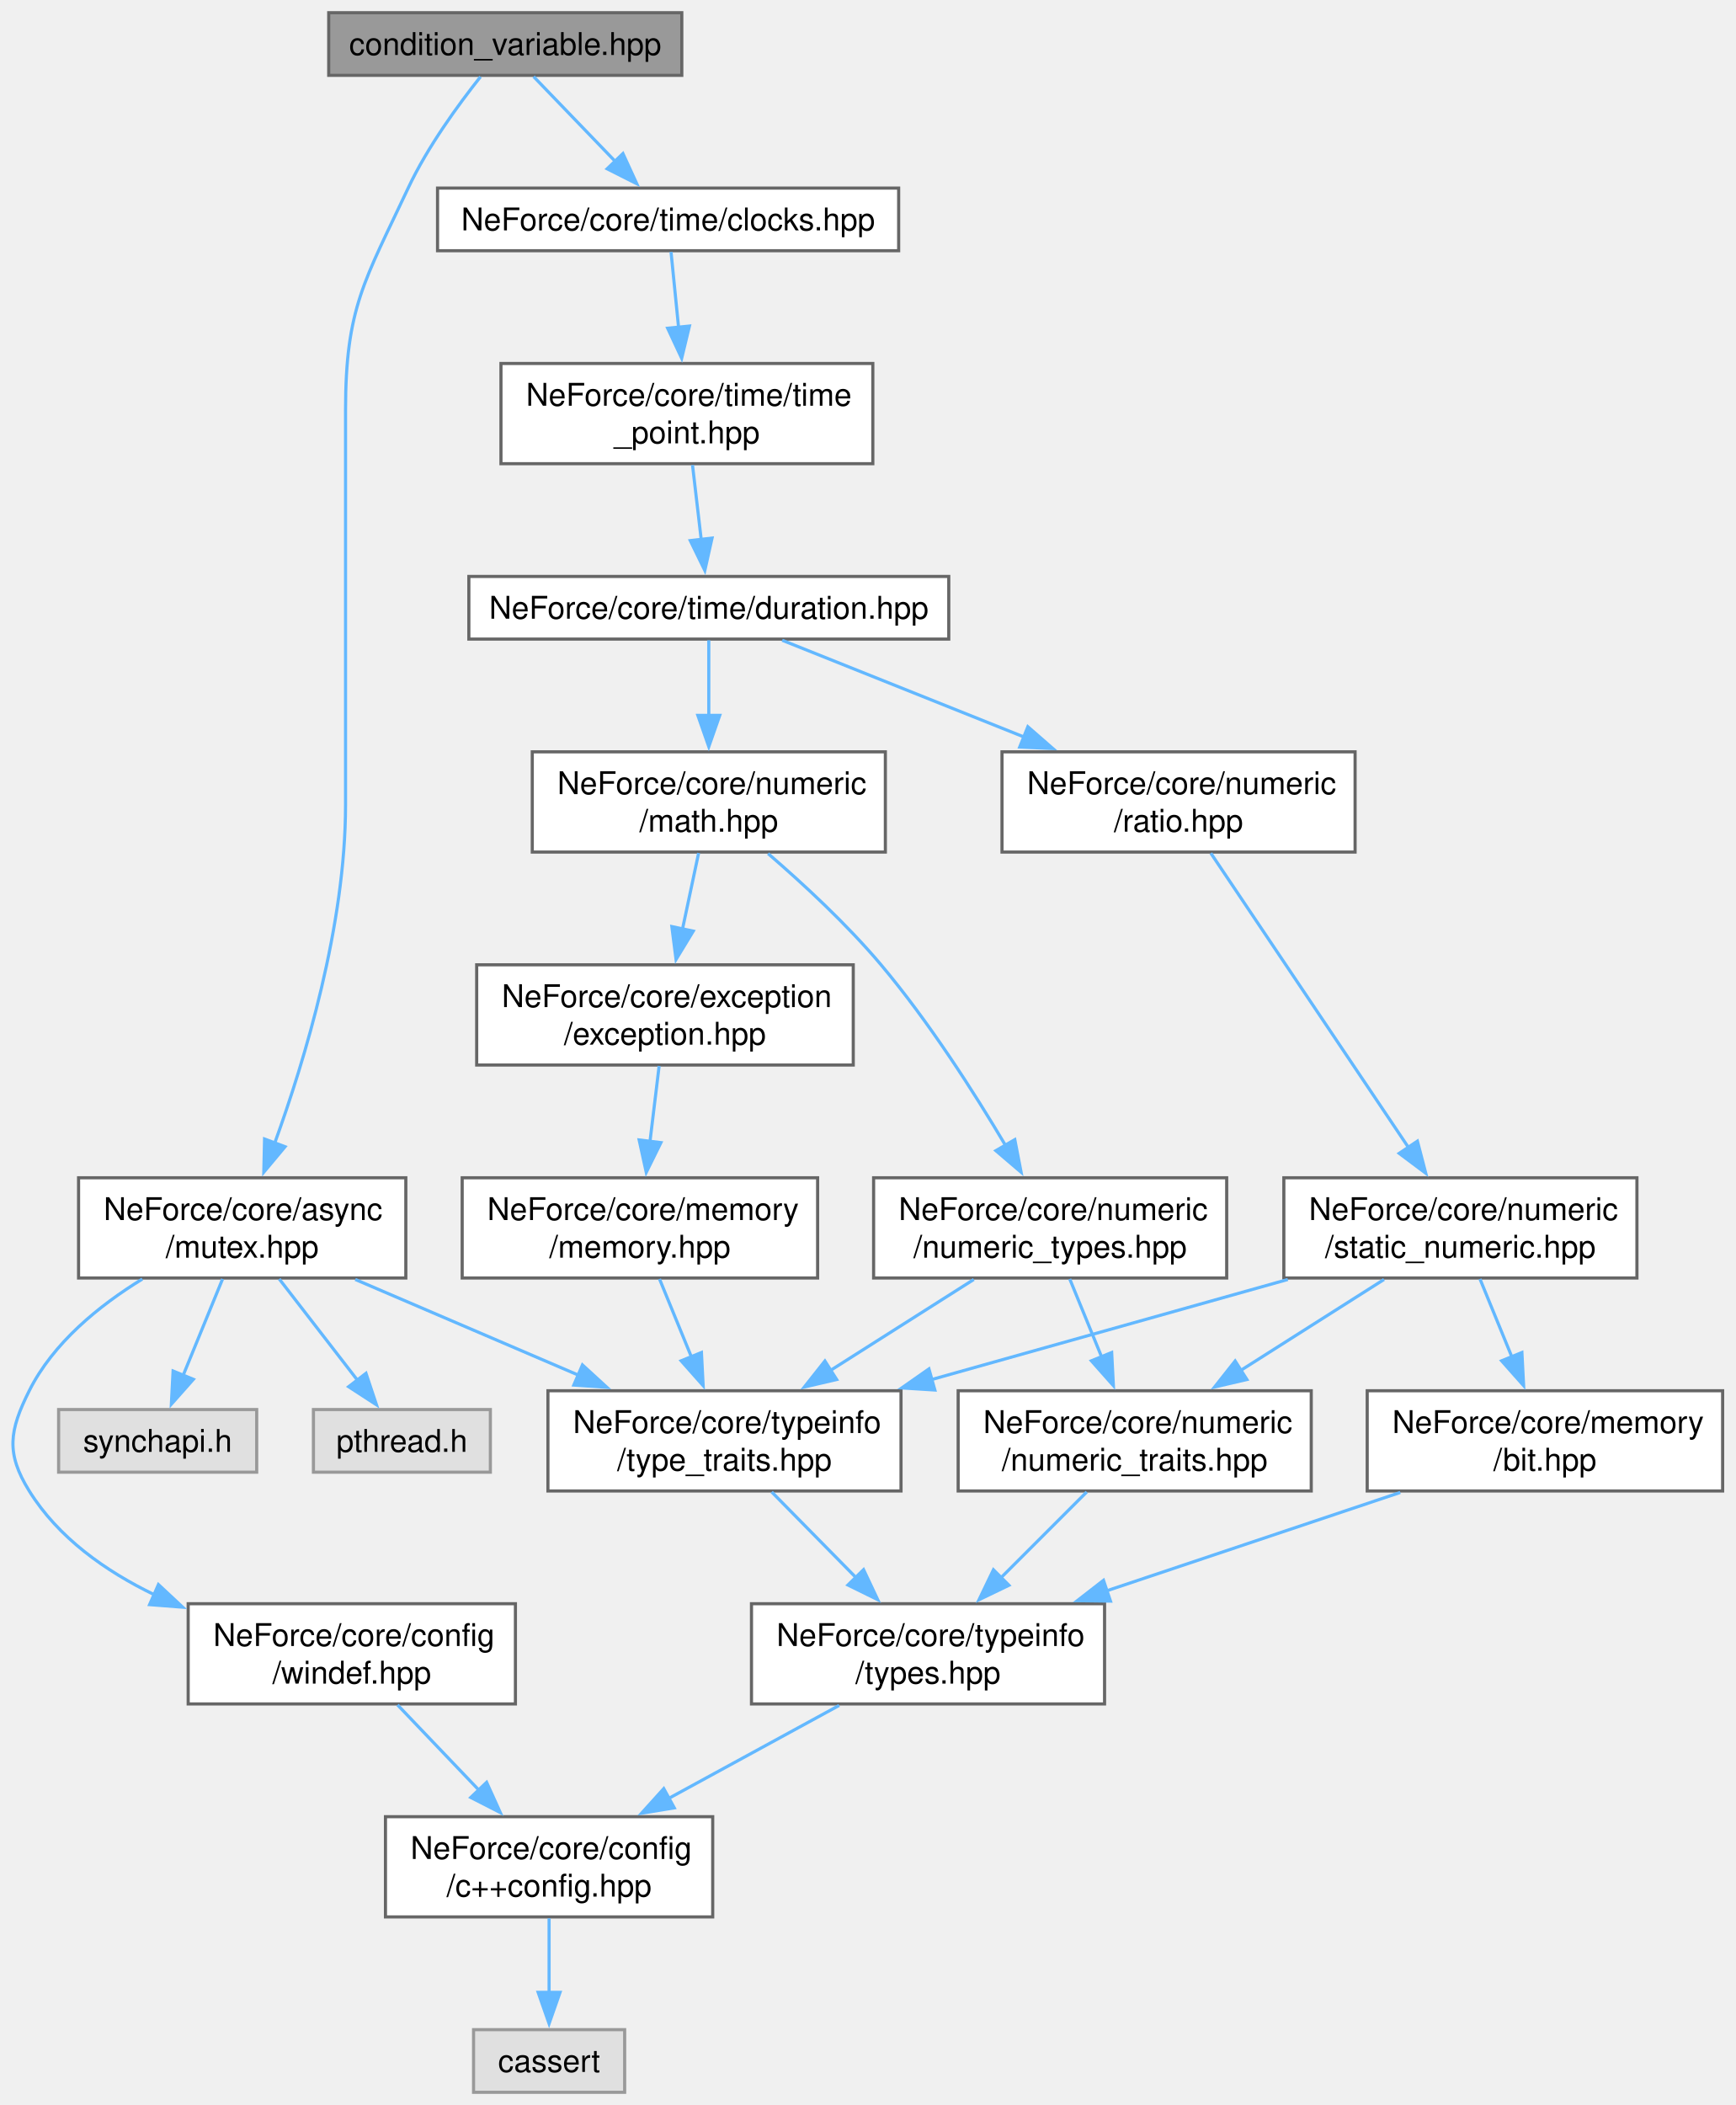
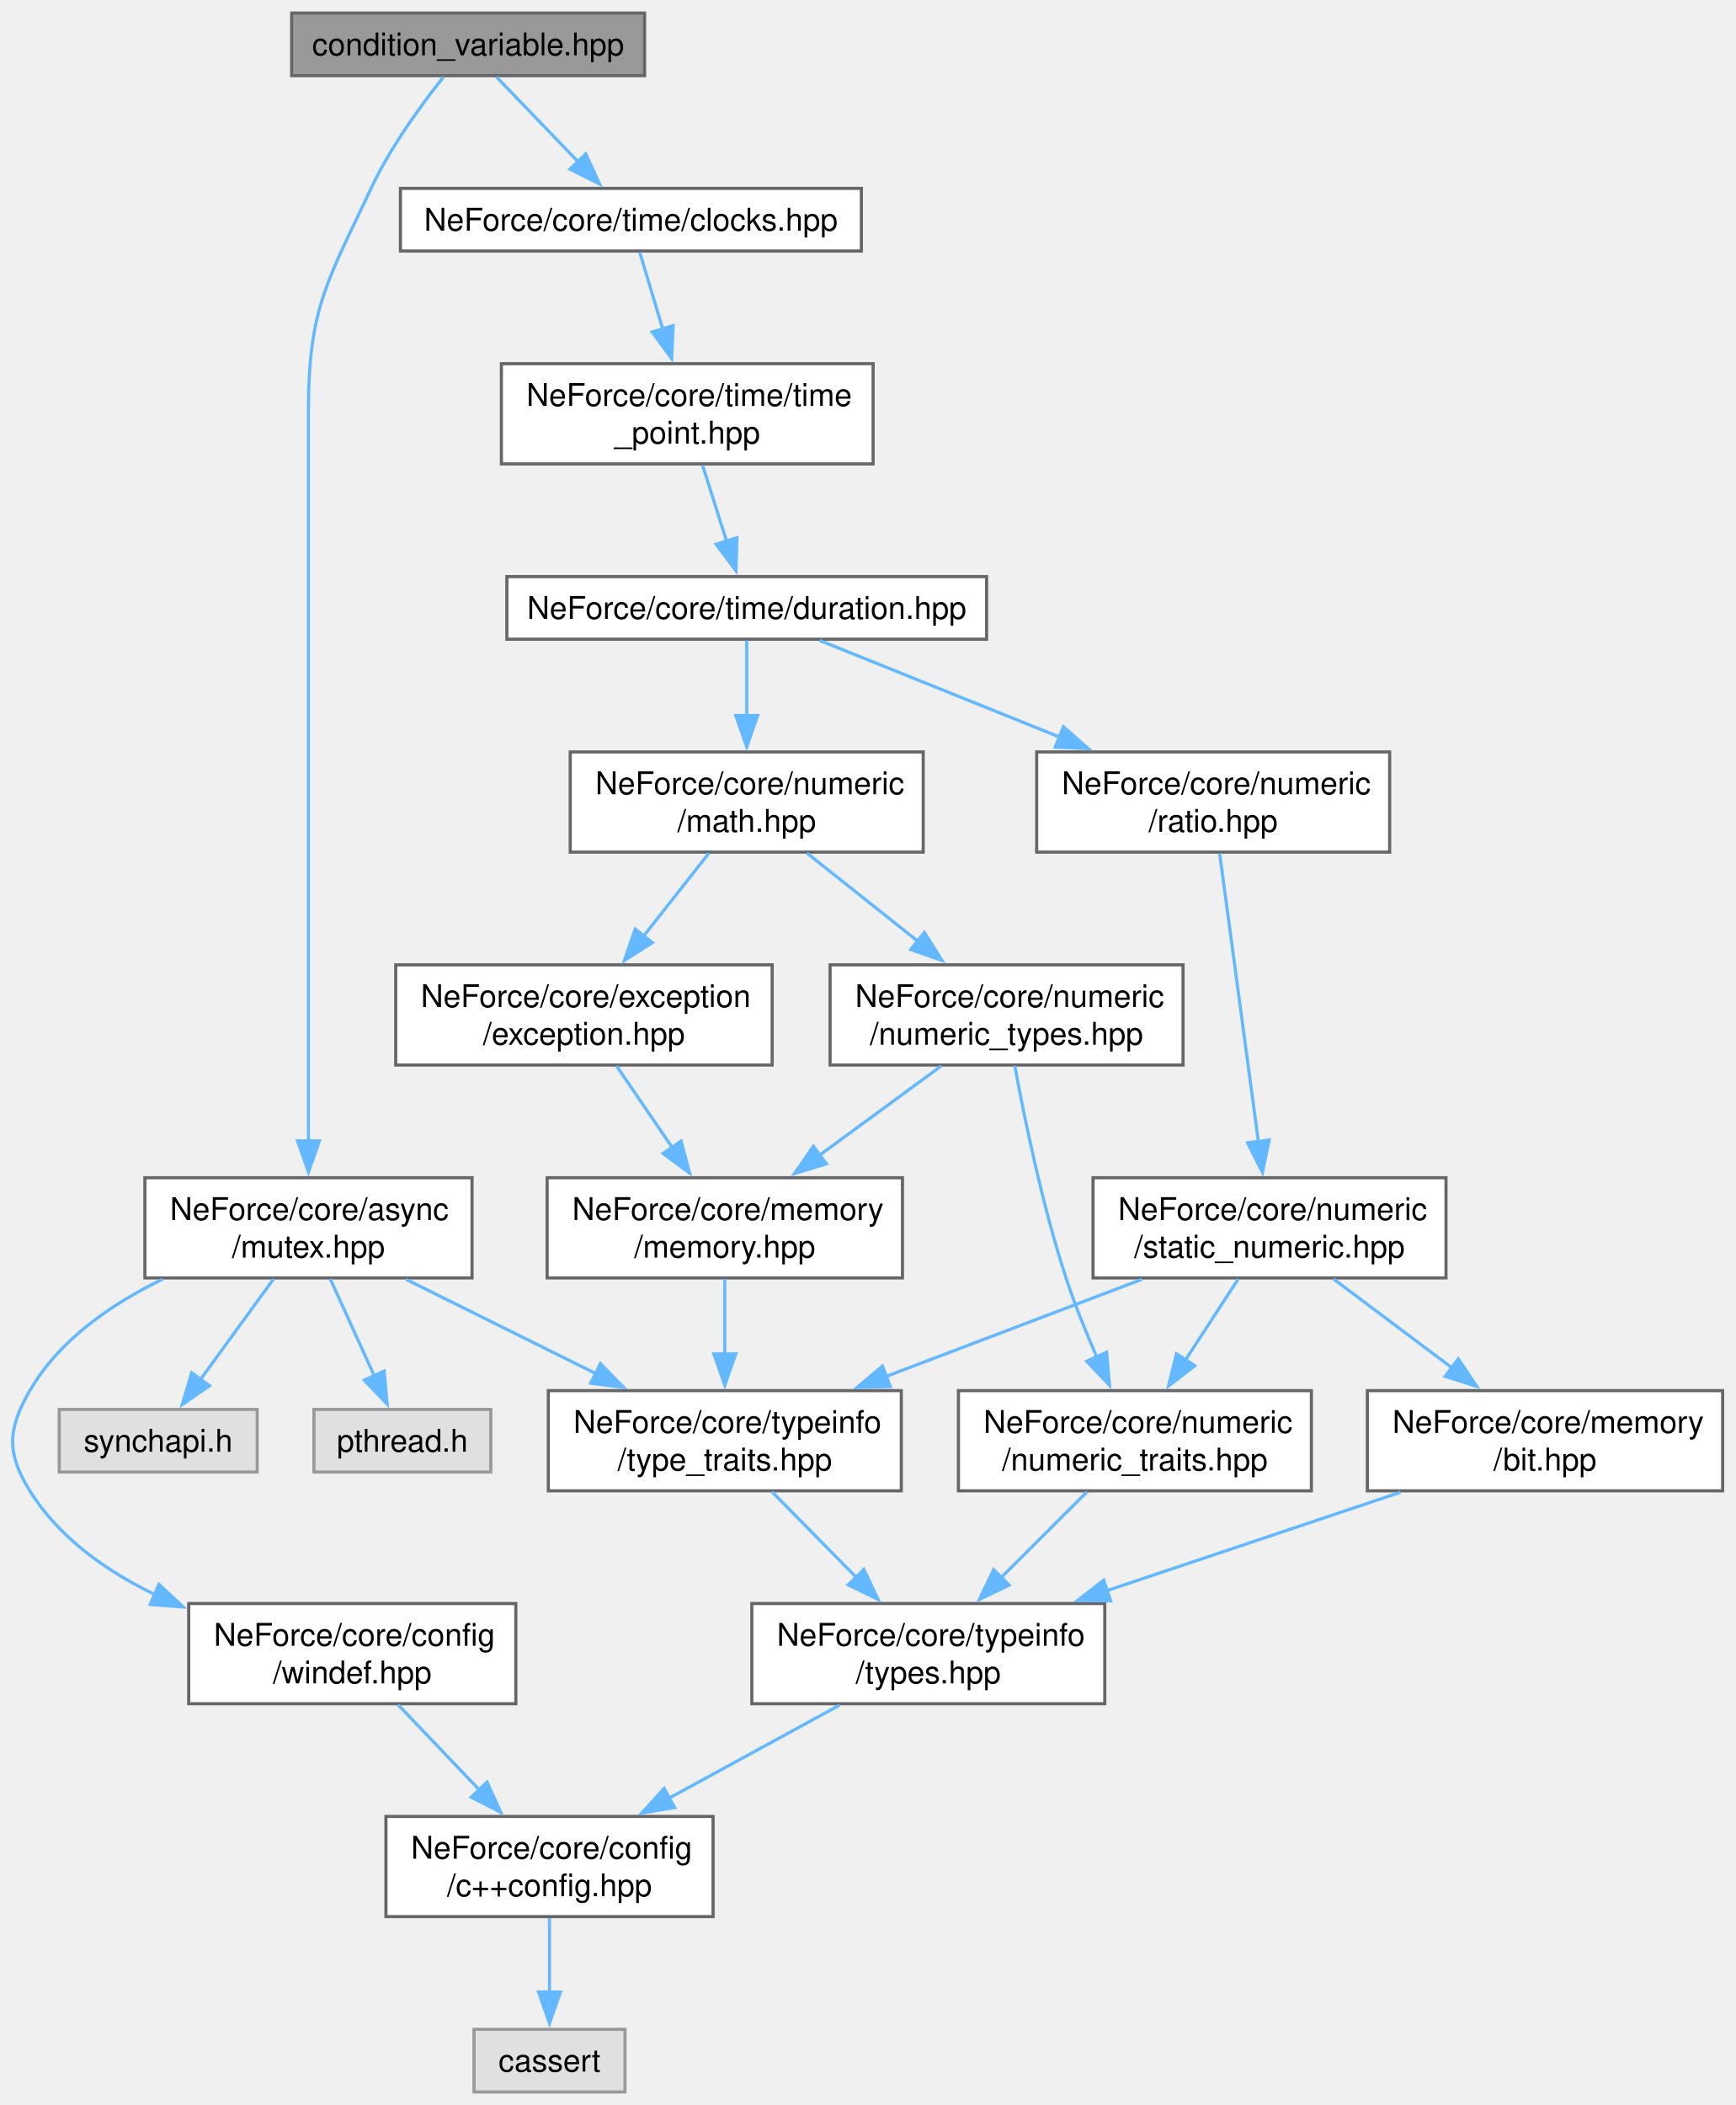
- <svg xmlns="http://www.w3.org/2000/svg" xmlns:xlink="http://www.w3.org/1999/xlink" width="554pt" height="672pt" viewBox="0.00 0.00 554.09 672.00">
+ <svg xmlns="http://www.w3.org/2000/svg" xmlns:xlink="http://www.w3.org/1999/xlink" width="554pt" height="672pt" viewBox="0.00 0.00 554.28 672.00">
  <g id="graph0" class="graph" transform="scale(1 1) rotate(0) translate(4 668)">
    <g id="Node000001" class="node">
      <g id="a_Node000001">
        <a xlink:title="条件变量行为">
-           <polygon fill="#999999" stroke="#666666" points="213.72,-664 100.97,-664 100.97,-644 213.72,-644 213.72,-664" />
-           <text text-anchor="middle" x="157.34" y="-650.5" font-family="Helvetica,sans-Serif" font-size="10.00">condition_variable.hpp</text>
+           <polygon fill="#999999" stroke="#666666" points="201.91,-664 89.16,-664 89.16,-644 201.91,-644 201.91,-664" />
+           <text text-anchor="middle" x="145.53" y="-650.5" font-family="Helvetica,sans-Serif" font-size="10.00">condition_variable.hpp</text>
        </a>
      </g>
    </g>
    <g id="Node000002" class="node">
      <g id="a_Node000002">
        <a xlink:href="mutex_8hpp.html" target="_top" xlink:title="互斥锁">
-           <polygon fill="white" stroke="#666666" points="125.59,-292 21.09,-292 21.09,-260 125.59,-260 125.59,-292" />
-           <text text-anchor="start" x="29.09" y="-278.5" font-family="Helvetica,sans-Serif" font-size="10.00">NeForce/core/async</text>
-           <text text-anchor="middle" x="73.34" y="-266.5" font-family="Helvetica,sans-Serif" font-size="10.00">/mutex.hpp</text>
+           <polygon fill="white" stroke="#666666" points="146.78,-292 42.28,-292 42.28,-260 146.78,-260 146.78,-292" />
+           <text text-anchor="start" x="50.28" y="-278.5" font-family="Helvetica,sans-Serif" font-size="10.00">NeForce/core/async</text>
+           <text text-anchor="middle" x="94.53" y="-266.5" font-family="Helvetica,sans-Serif" font-size="10.00">/mutex.hpp</text>
        </a>
      </g>
    </g>
    <g id="edge1_Node000001_Node000002" class="edge">
      <g id="a_edge1_Node000001_Node000002">
        <a xlink:title=" ">
-           <path fill="none" stroke="#63b8ff" d="M149.45,-643.56C142.51,-634.82 132.55,-621.23 126.34,-608 112.41,-578.32 106.34,-569.78 106.34,-537 106.34,-537 106.34,-537 106.34,-411 106.34,-372.6 93.4,-329.76 83.73,-303.09" />
-           <polygon fill="#63b8ff" stroke="#63b8ff" points="87.03,-301.92 80.24,-293.79 80.48,-304.38 87.03,-301.92" />
+           <path fill="none" stroke="#63b8ff" d="M137.65,-643.56C130.7,-634.82 120.74,-621.23 114.53,-608 100.6,-578.32 94.53,-569.78 94.53,-537 94.53,-537 94.53,-537 94.53,-411 94.53,-373.68 94.53,-330.51 94.53,-303.48" />
+           <polygon fill="#63b8ff" stroke="#63b8ff" points="98.03,-303.79 94.53,-293.79 91.03,-303.79 98.03,-303.79" />
        </a>
      </g>
    </g>
    <g id="Node000010" class="node">
      <g id="a_Node000010">
        <a xlink:href="clocks_8hpp.html" target="_top" xlink:title="时钟类型">
-           <polygon fill="white" stroke="#666666" points="282.97,-608 135.72,-608 135.72,-588 282.97,-588 282.97,-608" />
-           <text text-anchor="middle" x="209.34" y="-594.5" font-family="Helvetica,sans-Serif" font-size="10.00">NeForce/core/time/clocks.hpp</text>
+           <polygon fill="white" stroke="#666666" points="271.16,-608 123.91,-608 123.91,-588 271.16,-588 271.16,-608" />
+           <text text-anchor="middle" x="197.53" y="-594.5" font-family="Helvetica,sans-Serif" font-size="10.00">NeForce/core/time/clocks.hpp</text>
        </a>
      </g>
    </g>
    <g id="edge10_Node000001_Node000010" class="edge">
      <g id="a_edge10_Node000001_Node000010">
        <a xlink:title=" ">
-           <path fill="none" stroke="#63b8ff" d="M166.4,-643.59C173.56,-636.16 183.75,-625.58 192.41,-616.58" />
-           <polygon fill="#63b8ff" stroke="#63b8ff" points="194.92,-619.02 199.34,-609.39 189.88,-614.16 194.92,-619.02" />
+           <path fill="none" stroke="#63b8ff" d="M154.59,-643.59C161.75,-636.16 171.94,-625.58 180.6,-616.58" />
+           <polygon fill="#63b8ff" stroke="#63b8ff" points="183.11,-619.02 187.53,-609.39 178.07,-614.16 183.11,-619.02" />
        </a>
      </g>
    </g>
    <g id="Node000003" class="node">
      <g id="a_Node000003">
        <a xlink:href="type__traits_8hpp.html" target="_top" xlink:title="类型萃取">
-           <polygon fill="white" stroke="#666666" points="283.72,-224 170.97,-224 170.97,-192 283.72,-192 283.72,-224" />
-           <text text-anchor="start" x="178.97" y="-210.5" font-family="Helvetica,sans-Serif" font-size="10.00">NeForce/core/typeinfo</text>
-           <text text-anchor="middle" x="227.34" y="-198.5" font-family="Helvetica,sans-Serif" font-size="10.00">/type_traits.hpp</text>
+           <polygon fill="white" stroke="#666666" points="283.91,-224 171.16,-224 171.16,-192 283.91,-192 283.91,-224" />
+           <text text-anchor="start" x="179.16" y="-210.5" font-family="Helvetica,sans-Serif" font-size="10.00">NeForce/core/typeinfo</text>
+           <text text-anchor="middle" x="227.53" y="-198.5" font-family="Helvetica,sans-Serif" font-size="10.00">/type_traits.hpp</text>
        </a>
      </g>
    </g>
    <g id="edge2_Node000002_Node000003" class="edge">
      <g id="a_edge2_Node000002_Node000003">
        <a xlink:title=" ">
-           <path fill="none" stroke="#63b8ff" d="M109.45,-259.53C130.71,-250.41 157.82,-238.79 180.69,-228.99" />
-           <polygon fill="#63b8ff" stroke="#63b8ff" points="181.99,-232.24 189.8,-225.09 179.23,-225.81 181.99,-232.24" />
+           <path fill="none" stroke="#63b8ff" d="M125.72,-259.53C143.81,-250.55 166.81,-239.13 186.38,-229.42" />
+           <polygon fill="#63b8ff" stroke="#63b8ff" points="187.79,-232.63 195.19,-225.05 184.68,-226.36 187.79,-232.63" />
        </a>
      </g>
    </g>
    <g id="Node000007" class="node">
      <g id="a_Node000007">
        <a xlink:href="windef_8hpp.html" target="_top" xlink:title="WindowsAPI 平台宏">
-           <polygon fill="white" stroke="#666666" points="160.59,-156 56.09,-156 56.09,-124 160.59,-124 160.59,-156" />
-           <text text-anchor="start" x="64.09" y="-142.5" font-family="Helvetica,sans-Serif" font-size="10.00">NeForce/core/config</text>
-           <text text-anchor="middle" x="108.34" y="-130.5" font-family="Helvetica,sans-Serif" font-size="10.00">/windef.hpp</text>
+           <polygon fill="white" stroke="#666666" points="160.78,-156 56.28,-156 56.28,-124 160.78,-124 160.78,-156" />
+           <text text-anchor="start" x="64.28" y="-142.5" font-family="Helvetica,sans-Serif" font-size="10.00">NeForce/core/config</text>
+           <text text-anchor="middle" x="108.53" y="-130.5" font-family="Helvetica,sans-Serif" font-size="10.00">/windef.hpp</text>
        </a>
      </g>
    </g>
    <g id="edge6_Node000002_Node000007" class="edge">
      <g id="a_edge6_Node000002_Node000007">
        <a xlink:title=" ">
-           <path fill="none" stroke="#63b8ff" d="M41.44,-259.66C27.68,-251.22 13,-239.31 5.34,-224 -1.02,-211.28 -2.16,-204.08 5.34,-192 14.58,-177.12 29.59,-166.45 45.33,-158.85" />
-           <polygon fill="#63b8ff" stroke="#63b8ff" points="46.59,-162.12 54.34,-154.89 43.77,-155.71 46.59,-162.12" />
+           <path fill="none" stroke="#63b8ff" d="M47.95,-259.59C31.57,-251.67 14.91,-240.18 5.53,-224 -1.6,-211.69 -1.97,-204.08 5.53,-192 14.77,-177.12 29.78,-166.45 45.52,-158.85" />
+           <polygon fill="#63b8ff" stroke="#63b8ff" points="46.78,-162.12 54.53,-154.89 43.97,-155.71 46.78,-162.12" />
        </a>
      </g>
    </g>
    <g id="Node000008" class="node">
      <g id="a_Node000008">
        <a xlink:title=" ">
-           <polygon fill="#e0e0e0" stroke="#999999" points="77.97,-218 14.72,-218 14.72,-198 77.97,-198 77.97,-218" />
-           <text text-anchor="middle" x="46.34" y="-204.5" font-family="Helvetica,sans-Serif" font-size="10.00">synchapi.h</text>
+           <polygon fill="#e0e0e0" stroke="#999999" points="78.16,-218 14.91,-218 14.91,-198 78.16,-198 78.16,-218" />
+           <text text-anchor="middle" x="46.53" y="-204.5" font-family="Helvetica,sans-Serif" font-size="10.00">synchapi.h</text>
        </a>
      </g>
    </g>
    <g id="edge8_Node000002_Node000008" class="edge">
      <g id="a_edge8_Node000002_Node000008">
        <a xlink:title=" ">
-           <path fill="none" stroke="#63b8ff" d="M67.08,-259.69C63.32,-250.5 58.49,-238.7 54.44,-228.8" />
-           <polygon fill="#63b8ff" stroke="#63b8ff" points="57.75,-227.65 50.72,-219.72 51.27,-230.3 57.75,-227.65" />
+           <path fill="none" stroke="#63b8ff" d="M83.4,-259.69C76.42,-250.1 67.38,-237.67 60,-227.52" />
+           <polygon fill="#63b8ff" stroke="#63b8ff" points="62.91,-225.57 54.2,-219.54 57.25,-229.69 62.91,-225.57" />
        </a>
      </g>
    </g>
    <g id="Node000009" class="node">
      <g id="a_Node000009">
        <a xlink:title=" ">
-           <polygon fill="#e0e0e0" stroke="#999999" points="152.59,-218 96.09,-218 96.09,-198 152.59,-198 152.59,-218" />
-           <text text-anchor="middle" x="124.34" y="-204.5" font-family="Helvetica,sans-Serif" font-size="10.00">pthread.h</text>
+           <polygon fill="#e0e0e0" stroke="#999999" points="152.78,-218 96.28,-218 96.28,-198 152.78,-198 152.78,-218" />
+           <text text-anchor="middle" x="124.53" y="-204.5" font-family="Helvetica,sans-Serif" font-size="10.00">pthread.h</text>
        </a>
      </g>
    </g>
    <g id="edge9_Node000002_Node000009" class="edge">
      <g id="a_edge9_Node000002_Node000009">
        <a xlink:title=" ">
-           <path fill="none" stroke="#63b8ff" d="M85.17,-259.69C92.66,-250 102.39,-237.41 110.28,-227.2" />
-           <polygon fill="#63b8ff" stroke="#63b8ff" points="112.87,-229.57 116.22,-219.51 107.33,-225.29 112.87,-229.57" />
+           <path fill="none" stroke="#63b8ff" d="M101.49,-259.69C105.67,-250.5 111.03,-238.7 115.53,-228.8" />
+           <polygon fill="#63b8ff" stroke="#63b8ff" points="118.72,-230.25 119.67,-219.69 112.35,-227.35 118.72,-230.25" />
        </a>
      </g>
    </g>
    <g id="Node000004" class="node">
      <g id="a_Node000004">
        <a xlink:href="types_8hpp.html" target="_top" xlink:title="基本类型别名">
-           <polygon fill="white" stroke="#666666" points="348.72,-156 235.97,-156 235.97,-124 348.72,-124 348.72,-156" />
-           <text text-anchor="start" x="243.97" y="-142.5" font-family="Helvetica,sans-Serif" font-size="10.00">NeForce/core/typeinfo</text>
-           <text text-anchor="middle" x="292.34" y="-130.5" font-family="Helvetica,sans-Serif" font-size="10.00">/types.hpp</text>
+           <polygon fill="white" stroke="#666666" points="348.91,-156 236.16,-156 236.16,-124 348.91,-124 348.91,-156" />
+           <text text-anchor="start" x="244.16" y="-142.5" font-family="Helvetica,sans-Serif" font-size="10.00">NeForce/core/typeinfo</text>
+           <text text-anchor="middle" x="292.53" y="-130.5" font-family="Helvetica,sans-Serif" font-size="10.00">/types.hpp</text>
        </a>
      </g>
    </g>
    <g id="edge3_Node000003_Node000004" class="edge">
      <g id="a_edge3_Node000003_Node000004">
        <a xlink:title=" ">
-           <path fill="none" stroke="#63b8ff" d="M242.42,-191.69C250.46,-183.53 260.52,-173.31 269.49,-164.2" />
-           <polygon fill="#63b8ff" stroke="#63b8ff" points="271.76,-166.88 276.28,-157.3 266.77,-161.97 271.76,-166.88" />
+           <path fill="none" stroke="#63b8ff" d="M242.61,-191.69C250.65,-183.53 260.71,-173.31 269.69,-164.2" />
+           <polygon fill="#63b8ff" stroke="#63b8ff" points="271.95,-166.88 276.48,-157.3 266.97,-161.97 271.95,-166.88" />
        </a>
      </g>
    </g>
    <g id="Node000005" class="node">
      <g id="a_Node000005">
        <a xlink:href="c_09_09config_8hpp.html" target="_top" xlink:title="核心配置头文件">
-           <polygon fill="white" stroke="#666666" points="223.59,-88 119.09,-88 119.09,-56 223.59,-56 223.59,-88" />
-           <text text-anchor="start" x="127.09" y="-74.5" font-family="Helvetica,sans-Serif" font-size="10.00">NeForce/core/config</text>
-           <text text-anchor="middle" x="171.34" y="-62.5" font-family="Helvetica,sans-Serif" font-size="10.00">/c++config.hpp</text>
+           <polygon fill="white" stroke="#666666" points="223.78,-88 119.28,-88 119.28,-56 223.78,-56 223.78,-88" />
+           <text text-anchor="start" x="127.28" y="-74.5" font-family="Helvetica,sans-Serif" font-size="10.00">NeForce/core/config</text>
+           <text text-anchor="middle" x="171.53" y="-62.5" font-family="Helvetica,sans-Serif" font-size="10.00">/c++config.hpp</text>
        </a>
      </g>
    </g>
    <g id="edge4_Node000004_Node000005" class="edge">
      <g id="a_edge4_Node000004_Node000005">
        <a xlink:title=" ">
-           <path fill="none" stroke="#63b8ff" d="M263.97,-123.53C247.74,-114.67 227.16,-103.45 209.52,-93.83" />
-           <polygon fill="#63b8ff" stroke="#63b8ff" points="211.32,-90.82 200.86,-89.1 207.96,-96.96 211.32,-90.82" />
+           <path fill="none" stroke="#63b8ff" d="M264.16,-123.53C247.93,-114.67 227.35,-103.45 209.71,-93.83" />
+           <polygon fill="#63b8ff" stroke="#63b8ff" points="211.51,-90.82 201.05,-89.1 208.16,-96.96 211.51,-90.82" />
        </a>
      </g>
    </g>
    <g id="Node000006" class="node">
      <g id="a_Node000006">
        <a xlink:title=" ">
-           <polygon fill="#e0e0e0" stroke="#999999" points="195.47,-20 147.22,-20 147.22,0 195.47,0 195.47,-20" />
-           <text text-anchor="middle" x="171.34" y="-6.5" font-family="Helvetica,sans-Serif" font-size="10.00">cassert</text>
+           <polygon fill="#e0e0e0" stroke="#999999" points="195.66,-20 147.41,-20 147.41,0 195.66,0 195.66,-20" />
+           <text text-anchor="middle" x="171.53" y="-6.5" font-family="Helvetica,sans-Serif" font-size="10.00">cassert</text>
        </a>
      </g>
    </g>
    <g id="edge5_Node000005_Node000006" class="edge">
      <g id="a_edge5_Node000005_Node000006">
        <a xlink:title=" ">
-           <path fill="none" stroke="#63b8ff" d="M171.34,-55.55C171.34,-48.34 171.34,-39.66 171.34,-31.88" />
-           <polygon fill="#63b8ff" stroke="#63b8ff" points="174.84,-31.92 171.34,-21.92 167.84,-31.92 174.84,-31.92" />
+           <path fill="none" stroke="#63b8ff" d="M171.53,-55.55C171.53,-48.34 171.53,-39.66 171.53,-31.88" />
+           <polygon fill="#63b8ff" stroke="#63b8ff" points="175.03,-31.92 171.53,-21.92 168.03,-31.92 175.03,-31.92" />
        </a>
      </g>
    </g>
    <g id="edge7_Node000007_Node000005" class="edge">
      <g id="a_edge7_Node000007_Node000005">
        <a xlink:title=" ">
-           <path fill="none" stroke="#63b8ff" d="M122.95,-123.69C130.67,-115.61 140.3,-105.52 148.93,-96.48" />
-           <polygon fill="#63b8ff" stroke="#63b8ff" points="151.39,-98.97 155.76,-89.32 146.33,-94.14 151.39,-98.97" />
+           <path fill="none" stroke="#63b8ff" d="M123.14,-123.69C130.86,-115.61 140.49,-105.52 149.12,-96.48" />
+           <polygon fill="#63b8ff" stroke="#63b8ff" points="151.58,-98.97 155.96,-89.32 146.52,-94.14 151.58,-98.97" />
        </a>
      </g>
    </g>
    <g id="Node000011" class="node">
      <g id="a_Node000011">
        <a xlink:href="time__point_8hpp.html" target="_top" xlink:title="时间点类型">
-           <polygon fill="white" stroke="#666666" points="274.72,-552 155.97,-552 155.97,-520 274.72,-520 274.72,-552" />
-           <text text-anchor="start" x="163.97" y="-538.5" font-family="Helvetica,sans-Serif" font-size="10.00">NeForce/core/time/time</text>
-           <text text-anchor="middle" x="215.34" y="-526.5" font-family="Helvetica,sans-Serif" font-size="10.00">_point.hpp</text>
+           <polygon fill="white" stroke="#666666" points="274.91,-552 156.16,-552 156.16,-520 274.91,-520 274.91,-552" />
+           <text text-anchor="start" x="164.16" y="-538.5" font-family="Helvetica,sans-Serif" font-size="10.00">NeForce/core/time/time</text>
+           <text text-anchor="middle" x="215.53" y="-526.5" font-family="Helvetica,sans-Serif" font-size="10.00">_point.hpp</text>
        </a>
      </g>
    </g>
    <g id="edge11_Node000010_Node000011" class="edge">
      <g id="a_edge11_Node000010_Node000011">
        <a xlink:title=" ">
-           <path fill="none" stroke="#63b8ff" d="M210.28,-587.62C210.93,-581.1 211.84,-572.05 212.7,-563.4" />
-           <polygon fill="#63b8ff" stroke="#63b8ff" points="216.16,-563.95 213.68,-553.65 209.2,-563.25 216.16,-563.95" />
+           <path fill="none" stroke="#63b8ff" d="M200.35,-587.62C202.33,-581.02 205.08,-571.84 207.7,-563.11" />
+           <polygon fill="#63b8ff" stroke="#63b8ff" points="211.03,-564.17 210.56,-553.59 204.33,-562.16 211.03,-564.17" />
        </a>
      </g>
    </g>
    <g id="Node000012" class="node">
      <g id="a_Node000012">
        <a xlink:href="duration_8hpp.html" target="_top" xlink:title="持续时间类型">
-           <polygon fill="white" stroke="#666666" points="298.97,-484 145.72,-484 145.72,-464 298.97,-464 298.97,-484" />
-           <text text-anchor="middle" x="222.34" y="-470.5" font-family="Helvetica,sans-Serif" font-size="10.00">NeForce/core/time/duration.hpp</text>
+           <polygon fill="white" stroke="#666666" points="311.16,-484 157.91,-484 157.91,-464 311.16,-464 311.16,-484" />
+           <text text-anchor="middle" x="234.53" y="-470.5" font-family="Helvetica,sans-Serif" font-size="10.00">NeForce/core/time/duration.hpp</text>
        </a>
      </g>
    </g>
    <g id="edge12_Node000011_Node000012" class="edge">
      <g id="a_edge12_Node000011_Node000012">
        <a xlink:title=" ">
-           <path fill="none" stroke="#63b8ff" d="M217.14,-519.55C217.99,-512.26 219.02,-503.45 219.94,-495.6" />
-           <polygon fill="#63b8ff" stroke="#63b8ff" points="223.38,-496.25 221.07,-485.91 216.43,-495.44 223.38,-496.25" />
+           <path fill="none" stroke="#63b8ff" d="M220.43,-519.55C222.76,-512.17 225.59,-503.24 228.1,-495.32" />
+           <polygon fill="#63b8ff" stroke="#63b8ff" points="231.41,-496.44 231.1,-485.85 224.74,-494.33 231.41,-496.44" />
        </a>
      </g>
    </g>
    <g id="Node000013" class="node">
      <g id="a_Node000013">
        <a xlink:href="math_8hpp.html" target="_top" xlink:title="数学函数库">
-           <polygon fill="white" stroke="#666666" points="278.72,-428 165.97,-428 165.97,-396 278.72,-396 278.72,-428" />
-           <text text-anchor="start" x="173.97" y="-414.5" font-family="Helvetica,sans-Serif" font-size="10.00">NeForce/core/numeric</text>
-           <text text-anchor="middle" x="222.34" y="-402.5" font-family="Helvetica,sans-Serif" font-size="10.00">/math.hpp</text>
+           <polygon fill="white" stroke="#666666" points="290.91,-428 178.16,-428 178.16,-396 290.91,-396 290.91,-428" />
+           <text text-anchor="start" x="186.16" y="-414.5" font-family="Helvetica,sans-Serif" font-size="10.00">NeForce/core/numeric</text>
+           <text text-anchor="middle" x="234.53" y="-402.5" font-family="Helvetica,sans-Serif" font-size="10.00">/math.hpp</text>
        </a>
      </g>
    </g>
    <g id="edge13_Node000012_Node000013" class="edge">
      <g id="a_edge13_Node000012_Node000013">
        <a xlink:title=" ">
-           <path fill="none" stroke="#63b8ff" d="M222.34,-463.62C222.34,-457.1 222.34,-448.05 222.34,-439.4" />
-           <polygon fill="#63b8ff" stroke="#63b8ff" points="225.84,-439.65 222.34,-429.65 218.84,-439.65 225.84,-439.65" />
+           <path fill="none" stroke="#63b8ff" d="M234.53,-463.62C234.53,-457.1 234.53,-448.05 234.53,-439.4" />
+           <polygon fill="#63b8ff" stroke="#63b8ff" points="238.03,-439.65 234.53,-429.65 231.03,-439.65 238.03,-439.65" />
        </a>
      </g>
    </g>
    <g id="Node000018" class="node">
      <g id="a_Node000018">
        <a xlink:href="ratio_8hpp.html" target="_top" xlink:title="比率计算">
-           <polygon fill="white" stroke="#666666" points="428.72,-428 315.97,-428 315.97,-396 428.72,-396 428.72,-428" />
-           <text text-anchor="start" x="323.97" y="-414.5" font-family="Helvetica,sans-Serif" font-size="10.00">NeForce/core/numeric</text>
-           <text text-anchor="middle" x="372.34" y="-402.5" font-family="Helvetica,sans-Serif" font-size="10.00">/ratio.hpp</text>
+           <polygon fill="white" stroke="#666666" points="439.91,-428 327.16,-428 327.16,-396 439.91,-396 439.91,-428" />
+           <text text-anchor="start" x="335.16" y="-414.5" font-family="Helvetica,sans-Serif" font-size="10.00">NeForce/core/numeric</text>
+           <text text-anchor="middle" x="383.53" y="-402.5" font-family="Helvetica,sans-Serif" font-size="10.00">/ratio.hpp</text>
        </a>
      </g>
    </g>
    <g id="edge21_Node000012_Node000018" class="edge">
      <g id="a_edge21_Node000012_Node000018">
        <a xlink:title=" ">
-           <path fill="none" stroke="#63b8ff" d="M245.78,-463.62C266.42,-455.37 297.15,-443.07 323.17,-432.67" />
-           <polygon fill="#63b8ff" stroke="#63b8ff" points="324.22,-436.02 332.21,-429.05 321.62,-429.52 324.22,-436.02" />
+           <path fill="none" stroke="#63b8ff" d="M257.81,-463.62C278.32,-455.37 308.85,-443.07 334.69,-432.67" />
+           <polygon fill="#63b8ff" stroke="#63b8ff" points="335.69,-436.04 343.66,-429.06 333.08,-429.54 335.69,-436.04" />
        </a>
      </g>
    </g>
    <g id="Node000014" class="node">
      <g id="a_Node000014">
        <a xlink:href="exception_8hpp.html" target="_top" xlink:title="异常处理框架">
-           <polygon fill="white" stroke="#666666" points="268.47,-360 148.22,-360 148.22,-328 268.47,-328 268.47,-360" />
-           <text text-anchor="start" x="156.22" y="-346.5" font-family="Helvetica,sans-Serif" font-size="10.00">NeForce/core/exception</text>
-           <text text-anchor="middle" x="208.34" y="-334.5" font-family="Helvetica,sans-Serif" font-size="10.00">/exception.hpp</text>
+           <polygon fill="white" stroke="#666666" points="242.66,-360 122.41,-360 122.41,-328 242.66,-328 242.66,-360" />
+           <text text-anchor="start" x="130.41" y="-346.5" font-family="Helvetica,sans-Serif" font-size="10.00">NeForce/core/exception</text>
+           <text text-anchor="middle" x="182.53" y="-334.5" font-family="Helvetica,sans-Serif" font-size="10.00">/exception.hpp</text>
        </a>
      </g>
    </g>
    <g id="edge14_Node000013_Node000014" class="edge">
      <g id="a_edge14_Node000013_Node000014">
        <a xlink:title=" ">
-           <path fill="none" stroke="#63b8ff" d="M219.09,-395.69C217.56,-388.45 215.68,-379.58 213.92,-371.3" />
-           <polygon fill="#63b8ff" stroke="#63b8ff" points="217.38,-370.76 211.88,-361.71 210.54,-372.21 217.38,-370.76" />
+           <path fill="none" stroke="#63b8ff" d="M222.47,-395.69C216.24,-387.78 208.48,-377.94 201.47,-369.04" />
+           <polygon fill="#63b8ff" stroke="#63b8ff" points="204.4,-367.1 195.46,-361.41 198.9,-371.43 204.4,-367.1" />
        </a>
      </g>
    </g>
    <g id="Node000016" class="node">
      <g id="a_Node000016">
        <a xlink:href="numeric__types_8hpp.html" target="_top" xlink:title="数值类型特性检查">
-           <polygon fill="white" stroke="#666666" points="387.72,-292 274.97,-292 274.97,-260 387.72,-260 387.72,-292" />
-           <text text-anchor="start" x="282.97" y="-278.5" font-family="Helvetica,sans-Serif" font-size="10.00">NeForce/core/numeric</text>
-           <text text-anchor="middle" x="331.34" y="-266.5" font-family="Helvetica,sans-Serif" font-size="10.00">/numeric_types.hpp</text>
+           <polygon fill="white" stroke="#666666" points="373.91,-360 261.16,-360 261.16,-328 373.91,-328 373.91,-360" />
+           <text text-anchor="start" x="269.16" y="-346.5" font-family="Helvetica,sans-Serif" font-size="10.00">NeForce/core/numeric</text>
+           <text text-anchor="middle" x="317.53" y="-334.5" font-family="Helvetica,sans-Serif" font-size="10.00">/numeric_types.hpp</text>
        </a>
      </g>
    </g>
    <g id="edge17_Node000013_Node000016" class="edge">
      <g id="a_edge17_Node000013_Node000016">
        <a xlink:title=" ">
-           <path fill="none" stroke="#63b8ff" d="M241.27,-395.51C252.42,-385.9 266.44,-372.95 277.34,-360 292.56,-341.92 307.01,-319.33 317.12,-302.28" />
-           <polygon fill="#63b8ff" stroke="#63b8ff" points="320.06,-304.18 322.07,-293.78 314.01,-300.66 320.06,-304.18" />
+           <path fill="none" stroke="#63b8ff" d="M253.78,-395.69C264.29,-387.34 277.49,-376.84 289.16,-367.56" />
+           <polygon fill="#63b8ff" stroke="#63b8ff" points="291.27,-370.36 296.91,-361.4 286.91,-364.88 291.27,-370.36" />
        </a>
      </g>
    </g>
    <g id="Node000015" class="node">
      <g id="a_Node000015">
        <a xlink:href="memory_8hpp.html" target="_top" xlink:title="内存操作函数">
-           <polygon fill="white" stroke="#666666" points="257.09,-292 143.59,-292 143.59,-260 257.09,-260 257.09,-292" />
-           <text text-anchor="start" x="151.59" y="-278.5" font-family="Helvetica,sans-Serif" font-size="10.00">NeForce/core/memory</text>
-           <text text-anchor="middle" x="200.34" y="-266.5" font-family="Helvetica,sans-Serif" font-size="10.00">/memory.hpp</text>
+           <polygon fill="white" stroke="#666666" points="284.28,-292 170.78,-292 170.78,-260 284.28,-260 284.28,-292" />
+           <text text-anchor="start" x="178.78" y="-278.5" font-family="Helvetica,sans-Serif" font-size="10.00">NeForce/core/memory</text>
+           <text text-anchor="middle" x="227.53" y="-266.5" font-family="Helvetica,sans-Serif" font-size="10.00">/memory.hpp</text>
        </a>
      </g>
    </g>
    <g id="edge15_Node000014_Node000015" class="edge">
      <g id="a_edge15_Node000014_Node000015">
        <a xlink:title=" ">
-           <path fill="none" stroke="#63b8ff" d="M206.48,-327.69C205.62,-320.53 204.56,-311.79 203.56,-303.59" />
-           <polygon fill="#63b8ff" stroke="#63b8ff" points="207.05,-303.23 202.37,-293.73 200.1,-304.08 207.05,-303.23" />
+           <path fill="none" stroke="#63b8ff" d="M192.97,-327.69C198.25,-319.95 204.79,-310.35 210.76,-301.6" />
+           <polygon fill="#63b8ff" stroke="#63b8ff" points="213.56,-303.71 216.3,-293.48 207.77,-299.77 213.56,-303.71" />
        </a>
      </g>
    </g>
    <g id="edge16_Node000015_Node000003" class="edge">
      <g id="a_edge16_Node000015_Node000003">
        <a xlink:title=" ">
-           <path fill="none" stroke="#63b8ff" d="M206.6,-259.69C209.64,-252.28 213.36,-243.17 216.81,-234.74" />
-           <polygon fill="#63b8ff" stroke="#63b8ff" points="219.99,-236.21 220.54,-225.63 213.51,-233.56 219.99,-236.21" />
-         </a>
-       </g>
-     </g>
-     <g id="edge20_Node000016_Node000003" class="edge">
-       <g id="a_edge20_Node000016_Node000003">
-         <a xlink:title=" ">
-           <path fill="none" stroke="#63b8ff" d="M306.96,-259.53C293.27,-250.84 275.98,-239.86 261.01,-230.37" />
-           <polygon fill="#63b8ff" stroke="#63b8ff" points="263.17,-227.59 252.85,-225.19 259.42,-233.5 263.17,-227.59" />
+           <path fill="none" stroke="#63b8ff" d="M227.53,-259.69C227.53,-252.53 227.53,-243.79 227.53,-235.59" />
+           <polygon fill="#63b8ff" stroke="#63b8ff" points="231.03,-235.74 227.53,-225.74 224.03,-235.74 231.03,-235.74" />
+         </a>
+       </g>
+     </g>
+     <g id="edge18_Node000016_Node000015" class="edge">
+       <g id="a_edge18_Node000016_Node000015">
+         <a xlink:title=" ">
+           <path fill="none" stroke="#63b8ff" d="M296.66,-327.69C285.04,-319.17 270.38,-308.42 257.55,-299.01" />
+           <polygon fill="#63b8ff" stroke="#63b8ff" points="259.96,-296.44 249.83,-293.35 255.82,-302.08 259.96,-296.44" />
        </a>
      </g>
    </g>
    <g id="Node000017" class="node">
      <g id="a_Node000017">
        <a xlink:href="numeric__traits_8hpp.html" target="_top" xlink:title="数值特征">
-           <polygon fill="white" stroke="#666666" points="414.72,-224 301.97,-224 301.97,-192 414.72,-192 414.72,-224" />
-           <text text-anchor="start" x="309.97" y="-210.5" font-family="Helvetica,sans-Serif" font-size="10.00">NeForce/core/numeric</text>
-           <text text-anchor="middle" x="358.34" y="-198.5" font-family="Helvetica,sans-Serif" font-size="10.00">/numeric_traits.hpp</text>
-         </a>
-       </g>
-     </g>
-     <g id="edge18_Node000016_Node000017" class="edge">
-       <g id="a_edge18_Node000016_Node000017">
-         <a xlink:title=" ">
-           <path fill="none" stroke="#63b8ff" d="M337.6,-259.69C340.64,-252.28 344.36,-243.17 347.81,-234.74" />
-           <polygon fill="#63b8ff" stroke="#63b8ff" points="350.99,-236.21 351.54,-225.63 344.51,-233.56 350.99,-236.21" />
-         </a>
-       </g>
-     </g>
-     <g id="edge19_Node000017_Node000004" class="edge">
-       <g id="a_edge19_Node000017_Node000004">
-         <a xlink:title=" ">
-           <path fill="none" stroke="#63b8ff" d="M343.03,-191.69C334.87,-183.53 324.66,-173.31 315.54,-164.2" />
-           <polygon fill="#63b8ff" stroke="#63b8ff" points="318.18,-161.89 308.64,-157.29 313.23,-166.84 318.18,-161.89" />
+           <polygon fill="white" stroke="#666666" points="414.91,-224 302.16,-224 302.16,-192 414.91,-192 414.91,-224" />
+           <text text-anchor="start" x="310.16" y="-210.5" font-family="Helvetica,sans-Serif" font-size="10.00">NeForce/core/numeric</text>
+           <text text-anchor="middle" x="358.53" y="-198.5" font-family="Helvetica,sans-Serif" font-size="10.00">/numeric_traits.hpp</text>
+         </a>
+       </g>
+     </g>
+     <g id="edge19_Node000016_Node000017" class="edge">
+       <g id="a_edge19_Node000016_Node000017">
+         <a xlink:title=" ">
+           <path fill="none" stroke="#63b8ff" d="M320.15,-327.78C323.25,-310.96 328.95,-283.18 336.53,-260 339.26,-251.65 342.84,-242.79 346.31,-234.83" />
+           <polygon fill="#63b8ff" stroke="#63b8ff" points="349.5,-236.27 350.42,-225.72 343.12,-233.39 349.5,-236.27" />
+         </a>
+       </g>
+     </g>
+     <g id="edge20_Node000017_Node000004" class="edge">
+       <g id="a_edge20_Node000017_Node000004">
+         <a xlink:title=" ">
+           <path fill="none" stroke="#63b8ff" d="M343.23,-191.69C335.06,-183.53 324.85,-173.31 315.73,-164.2" />
+           <polygon fill="#63b8ff" stroke="#63b8ff" points="318.37,-161.89 308.83,-157.29 313.42,-166.84 318.37,-161.89" />
        </a>
      </g>
    </g>
    <g id="Node000019" class="node">
      <g id="a_Node000019">
        <a xlink:href="static__numeric_8hpp.html" target="_top" xlink:title="静态数值计算">
-           <polygon fill="white" stroke="#666666" points="518.72,-292 405.97,-292 405.97,-260 518.72,-260 518.72,-292" />
-           <text text-anchor="start" x="413.97" y="-278.5" font-family="Helvetica,sans-Serif" font-size="10.00">NeForce/core/numeric</text>
-           <text text-anchor="middle" x="462.34" y="-266.5" font-family="Helvetica,sans-Serif" font-size="10.00">/static_numeric.hpp</text>
+           <polygon fill="white" stroke="#666666" points="457.91,-292 345.16,-292 345.16,-260 457.91,-260 457.91,-292" />
+           <text text-anchor="start" x="353.16" y="-278.5" font-family="Helvetica,sans-Serif" font-size="10.00">NeForce/core/numeric</text>
+           <text text-anchor="middle" x="401.53" y="-266.5" font-family="Helvetica,sans-Serif" font-size="10.00">/static_numeric.hpp</text>
        </a>
      </g>
    </g>
    <g id="edge22_Node000018_Node000019" class="edge">
      <g id="a_edge22_Node000018_Node000019">
        <a xlink:title=" ">
-           <path fill="none" stroke="#63b8ff" d="M382.66,-395.63C398.13,-372.61 427.45,-328.95 445.88,-301.5" />
-           <polygon fill="#63b8ff" stroke="#63b8ff" points="448.62,-303.7 451.29,-293.45 442.81,-299.8 448.62,-303.7" />
+           <path fill="none" stroke="#63b8ff" d="M385.6,-395.63C388.62,-373.11 394.3,-330.86 398,-303.33" />
+           <polygon fill="#63b8ff" stroke="#63b8ff" points="401.43,-304.07 399.29,-293.69 394.49,-303.14 401.43,-304.07" />
        </a>
      </g>
    </g>
    <g id="edge26_Node000019_Node000003" class="edge">
      <g id="a_edge26_Node000019_Node000003">
        <a xlink:title=" ">
-           <path fill="none" stroke="#63b8ff" d="M407.24,-259.53C373.19,-249.96 329.28,-237.63 293.37,-227.54" />
-           <polygon fill="#63b8ff" stroke="#63b8ff" points="294.53,-224.23 283.96,-224.9 292.64,-230.97 294.53,-224.23" />
+           <path fill="none" stroke="#63b8ff" d="M360.74,-259.53C336.28,-250.25 304.97,-238.37 278.84,-228.46" />
+           <polygon fill="#63b8ff" stroke="#63b8ff" points="280.38,-225.3 269.79,-225.03 277.9,-231.85 280.38,-225.3" />
        </a>
      </g>
    </g>
    <g id="edge25_Node000019_Node000017" class="edge">
      <g id="a_edge25_Node000019_Node000017">
        <a xlink:title=" ">
-           <path fill="none" stroke="#63b8ff" d="M437.96,-259.53C424.27,-250.84 406.98,-239.86 392.01,-230.37" />
-           <polygon fill="#63b8ff" stroke="#63b8ff" points="394.17,-227.59 383.85,-225.19 390.42,-233.5 394.17,-227.59" />
+           <path fill="none" stroke="#63b8ff" d="M391.56,-259.69C386.51,-251.95 380.26,-242.35 374.56,-233.6" />
+           <polygon fill="#63b8ff" stroke="#63b8ff" points="377.67,-231.96 369.28,-225.49 371.8,-235.78 377.67,-231.96" />
        </a>
      </g>
    </g>
    <g id="Node000020" class="node">
      <g id="a_Node000020">
        <a xlink:href="bit_8hpp.html" target="_top" xlink:title="位操作函数">
-           <polygon fill="white" stroke="#666666" points="546.09,-224 432.59,-224 432.59,-192 546.09,-192 546.09,-224" />
-           <text text-anchor="start" x="440.59" y="-210.5" font-family="Helvetica,sans-Serif" font-size="10.00">NeForce/core/memory</text>
-           <text text-anchor="middle" x="489.34" y="-198.5" font-family="Helvetica,sans-Serif" font-size="10.00">/bit.hpp</text>
+           <polygon fill="white" stroke="#666666" points="546.28,-224 432.78,-224 432.78,-192 546.28,-192 546.28,-224" />
+           <text text-anchor="start" x="440.78" y="-210.5" font-family="Helvetica,sans-Serif" font-size="10.00">NeForce/core/memory</text>
+           <text text-anchor="middle" x="489.53" y="-198.5" font-family="Helvetica,sans-Serif" font-size="10.00">/bit.hpp</text>
        </a>
      </g>
    </g>
    <g id="edge23_Node000019_Node000020" class="edge">
      <g id="a_edge23_Node000019_Node000020">
        <a xlink:title=" ">
-           <path fill="none" stroke="#63b8ff" d="M468.6,-259.69C471.64,-252.28 475.36,-243.17 478.81,-234.74" />
-           <polygon fill="#63b8ff" stroke="#63b8ff" points="481.99,-236.21 482.54,-225.63 475.51,-233.56 481.99,-236.21" />
+           <path fill="none" stroke="#63b8ff" d="M421.94,-259.69C433.19,-251.26 447.36,-240.63 459.81,-231.29" />
+           <polygon fill="#63b8ff" stroke="#63b8ff" points="461.82,-234.16 467.72,-225.36 457.62,-228.56 461.82,-234.16" />
        </a>
      </g>
    </g>
    <g id="edge24_Node000020_Node000004" class="edge">
      <g id="a_edge24_Node000020_Node000004">
        <a xlink:title=" ">
-           <path fill="none" stroke="#63b8ff" d="M443.15,-191.53C415.1,-182.13 379.06,-170.05 349.25,-160.07" />
-           <polygon fill="#63b8ff" stroke="#63b8ff" points="350.61,-156.83 340.01,-156.97 348.38,-163.47 350.61,-156.83" />
+           <path fill="none" stroke="#63b8ff" d="M443.35,-191.53C415.29,-182.13 379.26,-170.05 349.45,-160.07" />
+           <polygon fill="#63b8ff" stroke="#63b8ff" points="350.8,-156.83 340.21,-156.97 348.58,-163.47 350.8,-156.83" />
        </a>
      </g>
    </g>
  </g>
</svg>
